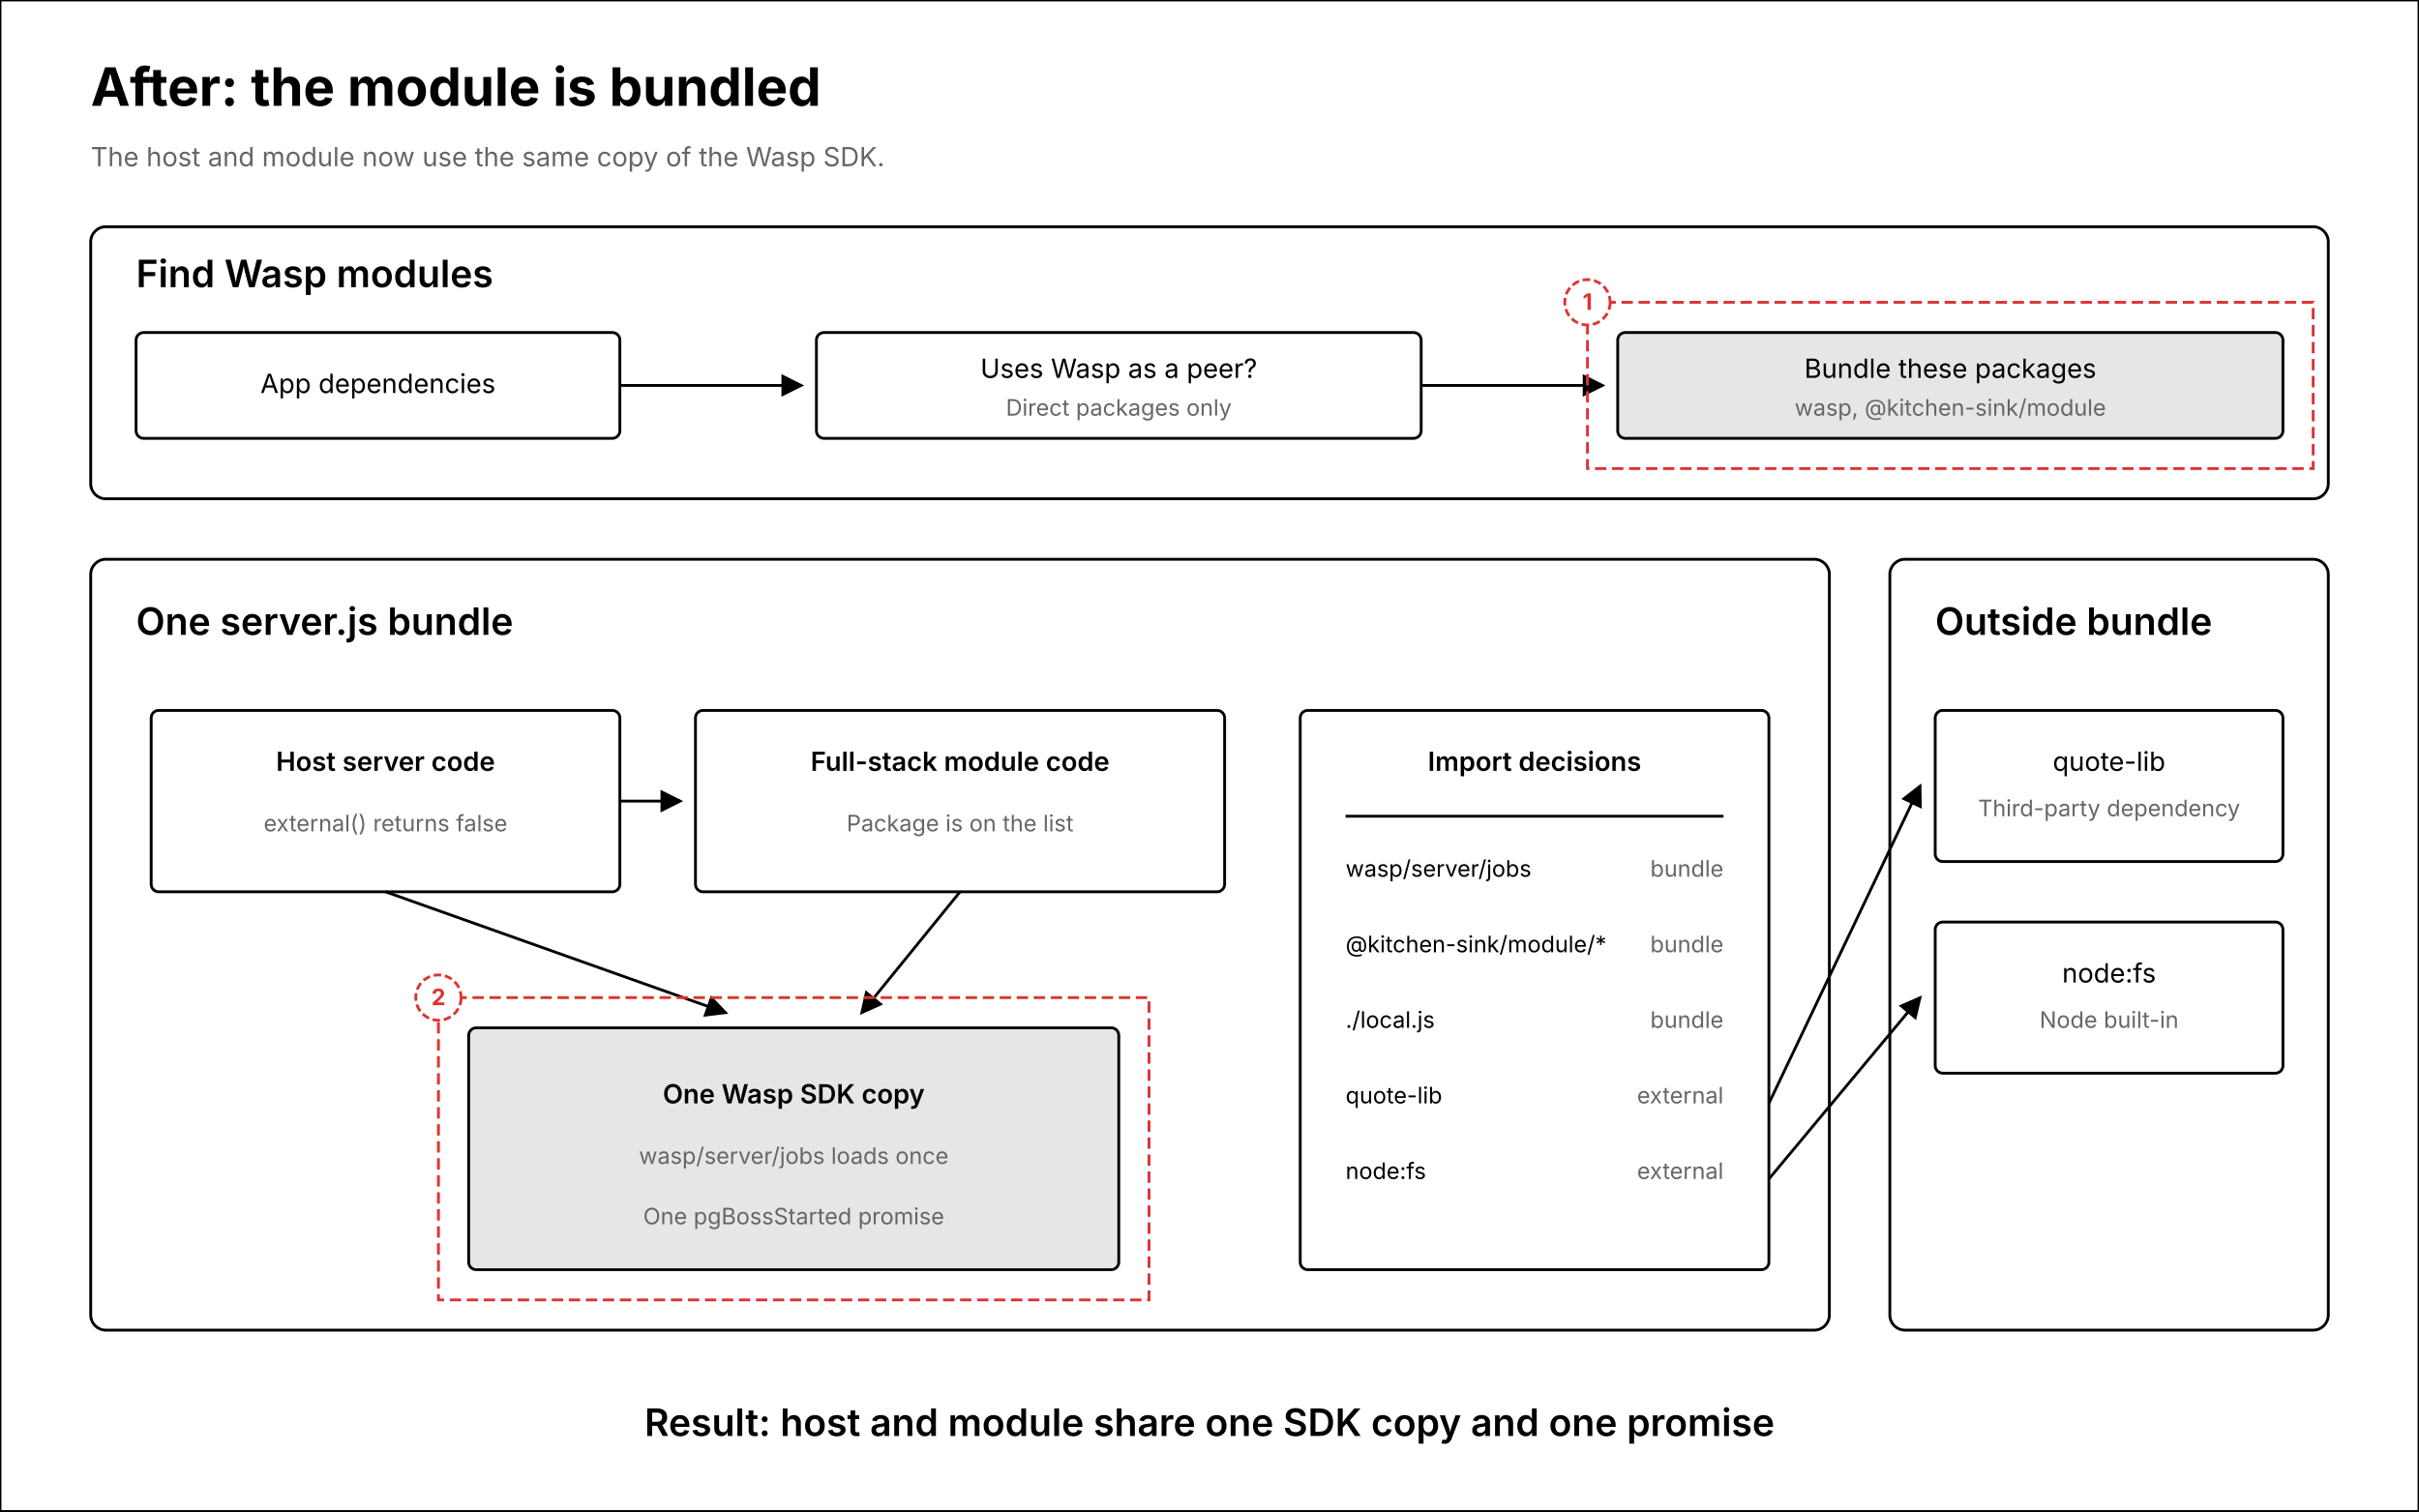
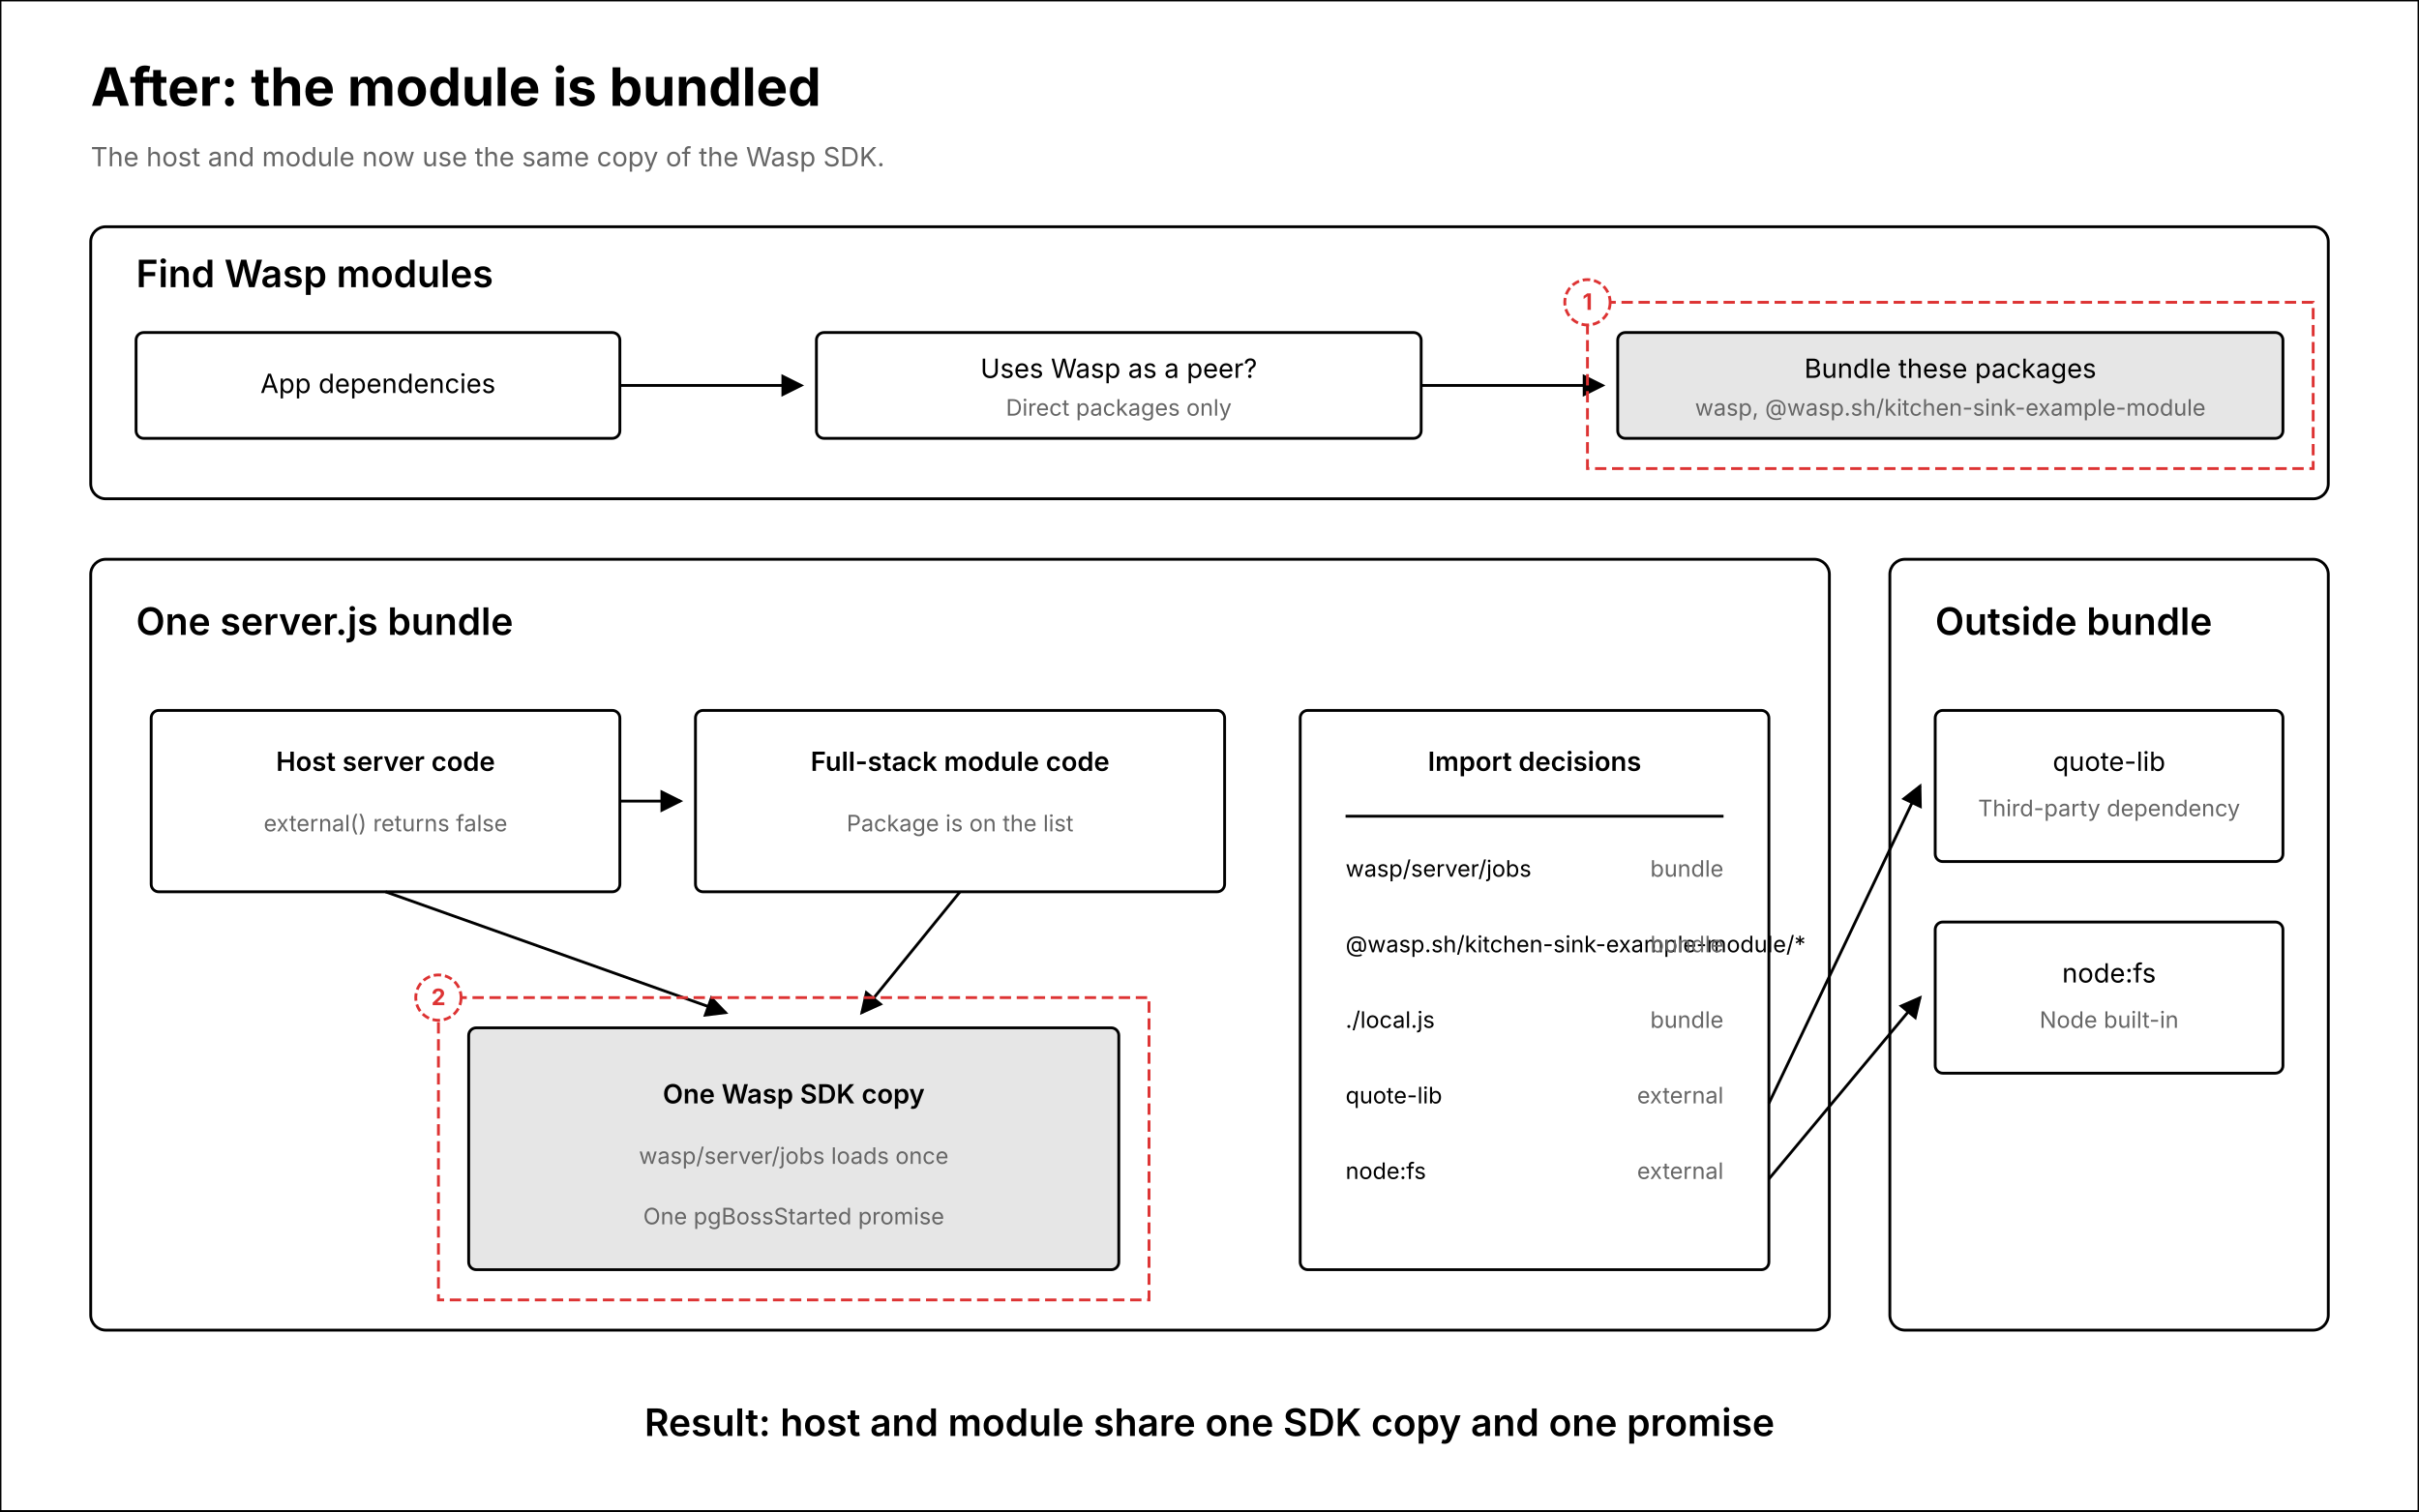
<svg xmlns="http://www.w3.org/2000/svg" width="1280" height="800" viewBox="0 0 1280 800" font-family="-apple-system, system-ui, sans-serif" fill="#fff" stroke="#000" stroke-width="1.5">
  <defs>
    <marker id="arrow" markerWidth="8" markerHeight="8" refX="7" refY="4" orient="auto">
      <path d="M0,0 L8,4 L0,8 Z" fill="#000" stroke="none" />
    </marker>
  </defs>
  <rect x="0" y="0" width="1280" height="800" />
  <text x="48" y="56" font-size="28" font-weight="700" stroke="none" fill="#000">After: the module is bundled</text>
  <text x="48" y="88" font-size="14" stroke="none" fill="#666">The host and module now use the same copy of the Wasp SDK.</text>
  <g data-region="discovery">
    <rect x="48" y="120" width="1184" height="144" rx="8" />
    <text x="72" y="152" font-size="20" font-weight="600" stroke="none" fill="#000">Find Wasp modules</text>
    <rect x="72" y="176" width="256" height="56" rx="4" />
    <text x="200" y="208" font-size="14" text-anchor="middle" stroke="none" fill="#000">App dependencies</text>
    <line x1="328" y1="204" x2="424" y2="204" marker-end="url(#arrow)" />
    <rect x="432" y="176" width="320" height="56" rx="4" />
    <text x="592" y="200" font-size="14" text-anchor="middle" stroke="none" fill="#000">Uses Wasp as a peer?</text>
    <text x="592" y="220" font-size="12" text-anchor="middle" stroke="none" fill="#666">Direct packages only</text>
    <line x1="752" y1="204" x2="848" y2="204" marker-end="url(#arrow)" />
    <rect x="856" y="176" width="352" height="56" rx="4" fill="#e6e6e6" />
    <text x="1032" y="200" font-size="14" text-anchor="middle" stroke="none" fill="#000">Bundle these packages</text>
-     <text x="1032" y="220" font-size="12" text-anchor="middle" stroke="none" fill="#666">wasp, @kitchen-sink/module</text>
+     <text x="1032" y="220" font-size="12" text-anchor="middle" stroke="none" fill="#666">wasp, @wasp.sh/kitchen-sink-example-module</text>
  </g>
  <g data-region="bundle">
    <rect x="48" y="296" width="920" height="408" rx="8" />
    <text x="72" y="336" font-size="20" font-weight="600" stroke="none" fill="#000">One server.js bundle</text>
    <rect x="80" y="376" width="248" height="96" rx="4" />
    <text x="204" y="408" font-size="14" text-anchor="middle" font-weight="600" stroke="none" fill="#000">Host server code</text>
    <text x="204" y="440" font-size="12" text-anchor="middle" stroke="none" fill="#666">external() returns false</text>
    <rect x="368" y="376" width="280" height="96" rx="4" />
    <text x="508" y="408" font-size="14" text-anchor="middle" font-weight="600" stroke="none" fill="#000">Full-stack module code</text>
    <text x="508" y="440" font-size="12" text-anchor="middle" stroke="none" fill="#666">Package is on the list</text>
    <line x1="328" y1="424" x2="360" y2="424" marker-end="url(#arrow)" />
    <line x1="204" y1="472" x2="384" y2="536" marker-end="url(#arrow)" />
    <line x1="508" y1="472" x2="456" y2="536" marker-end="url(#arrow)" />
    <rect x="248" y="544" width="344" height="128" rx="4" fill="#e6e6e6" />
    <text x="420" y="584" font-size="14" text-anchor="middle" font-weight="600" stroke="none" fill="#000">One Wasp SDK copy</text>
    <text x="420" y="616" font-size="12" text-anchor="middle" stroke="none" fill="#666">wasp/server/jobs loads once</text>
    <text x="420" y="648" font-size="12" text-anchor="middle" stroke="none" fill="#666">One pgBossStarted promise</text>
    <rect x="688" y="376" width="248" height="296" rx="4" />
    <text x="812" y="408" font-size="14" text-anchor="middle" font-weight="600" stroke="none" fill="#000">Import decisions</text>
    <line x1="712" y1="432" x2="912" y2="432" />
    <text x="712" y="464" font-size="12" stroke="none" fill="#000">wasp/server/jobs</text>
    <text x="912" y="464" font-size="12" text-anchor="end" stroke="none" fill="#666">bundle</text>
-     <text x="712" y="504" font-size="12" stroke="none" fill="#000">@kitchen-sink/module/*</text>
+     <text x="712" y="504" font-size="12" stroke="none" fill="#000">@wasp.sh/kitchen-sink-example-module/*</text>
    <text x="912" y="504" font-size="12" text-anchor="end" stroke="none" fill="#666">bundle</text>
    <text x="712" y="544" font-size="12" stroke="none" fill="#000">./local.js</text>
    <text x="912" y="544" font-size="12" text-anchor="end" stroke="none" fill="#666">bundle</text>
    <text x="712" y="584" font-size="12" stroke="none" fill="#000">quote-lib</text>
    <text x="912" y="584" font-size="12" text-anchor="end" stroke="none" fill="#666">external</text>
    <text x="712" y="624" font-size="12" stroke="none" fill="#000">node:fs</text>
    <text x="912" y="624" font-size="12" text-anchor="end" stroke="none" fill="#666">external</text>
  </g>
  <g data-region="external">
    <rect x="1000" y="296" width="232" height="408" rx="8" />
    <text x="1024" y="336" font-size="20" font-weight="600" stroke="none" fill="#000">Outside bundle</text>
    <rect x="1024" y="376" width="184" height="80" rx="4" />
    <text x="1116" y="408" font-size="14" text-anchor="middle" stroke="none" fill="#000">quote-lib</text>
    <text x="1116" y="432" font-size="12" text-anchor="middle" stroke="none" fill="#666">Third-party dependency</text>
    <rect x="1024" y="488" width="184" height="80" rx="4" />
    <text x="1116" y="520" font-size="14" text-anchor="middle" stroke="none" fill="#000">node:fs</text>
    <text x="1116" y="544" font-size="12" text-anchor="middle" stroke="none" fill="#666">Node built-in</text>
  </g>
  <line x1="936" y1="584" x2="1016" y2="416" marker-end="url(#arrow)" />
  <line x1="936" y1="624" x2="1016" y2="528" marker-end="url(#arrow)" />
  <g data-region="annotations">
    <rect x="840" y="160" width="384" height="88" fill="none" stroke="#d33" stroke-dasharray="6 3" />
    <circle cx="840" cy="160" r="12" fill="#fff" stroke="#d33" stroke-dasharray="4 2" />
    <text x="840" y="164" font-size="12" font-weight="700" text-anchor="middle" stroke="none" fill="#d33">1</text>
    <rect x="232" y="528" width="376" height="160" fill="none" stroke="#d33" stroke-dasharray="6 3" />
    <circle cx="232" cy="528" r="12" fill="#fff" stroke="#d33" stroke-dasharray="4 2" />
    <text x="232" y="532" font-size="12" font-weight="700" text-anchor="middle" stroke="none" fill="#d33">2</text>
  </g>
  <text x="640" y="760" font-size="20" font-weight="600" text-anchor="middle" stroke="none" fill="#000">Result: host and module share one SDK copy and one promise</text>
</svg>
